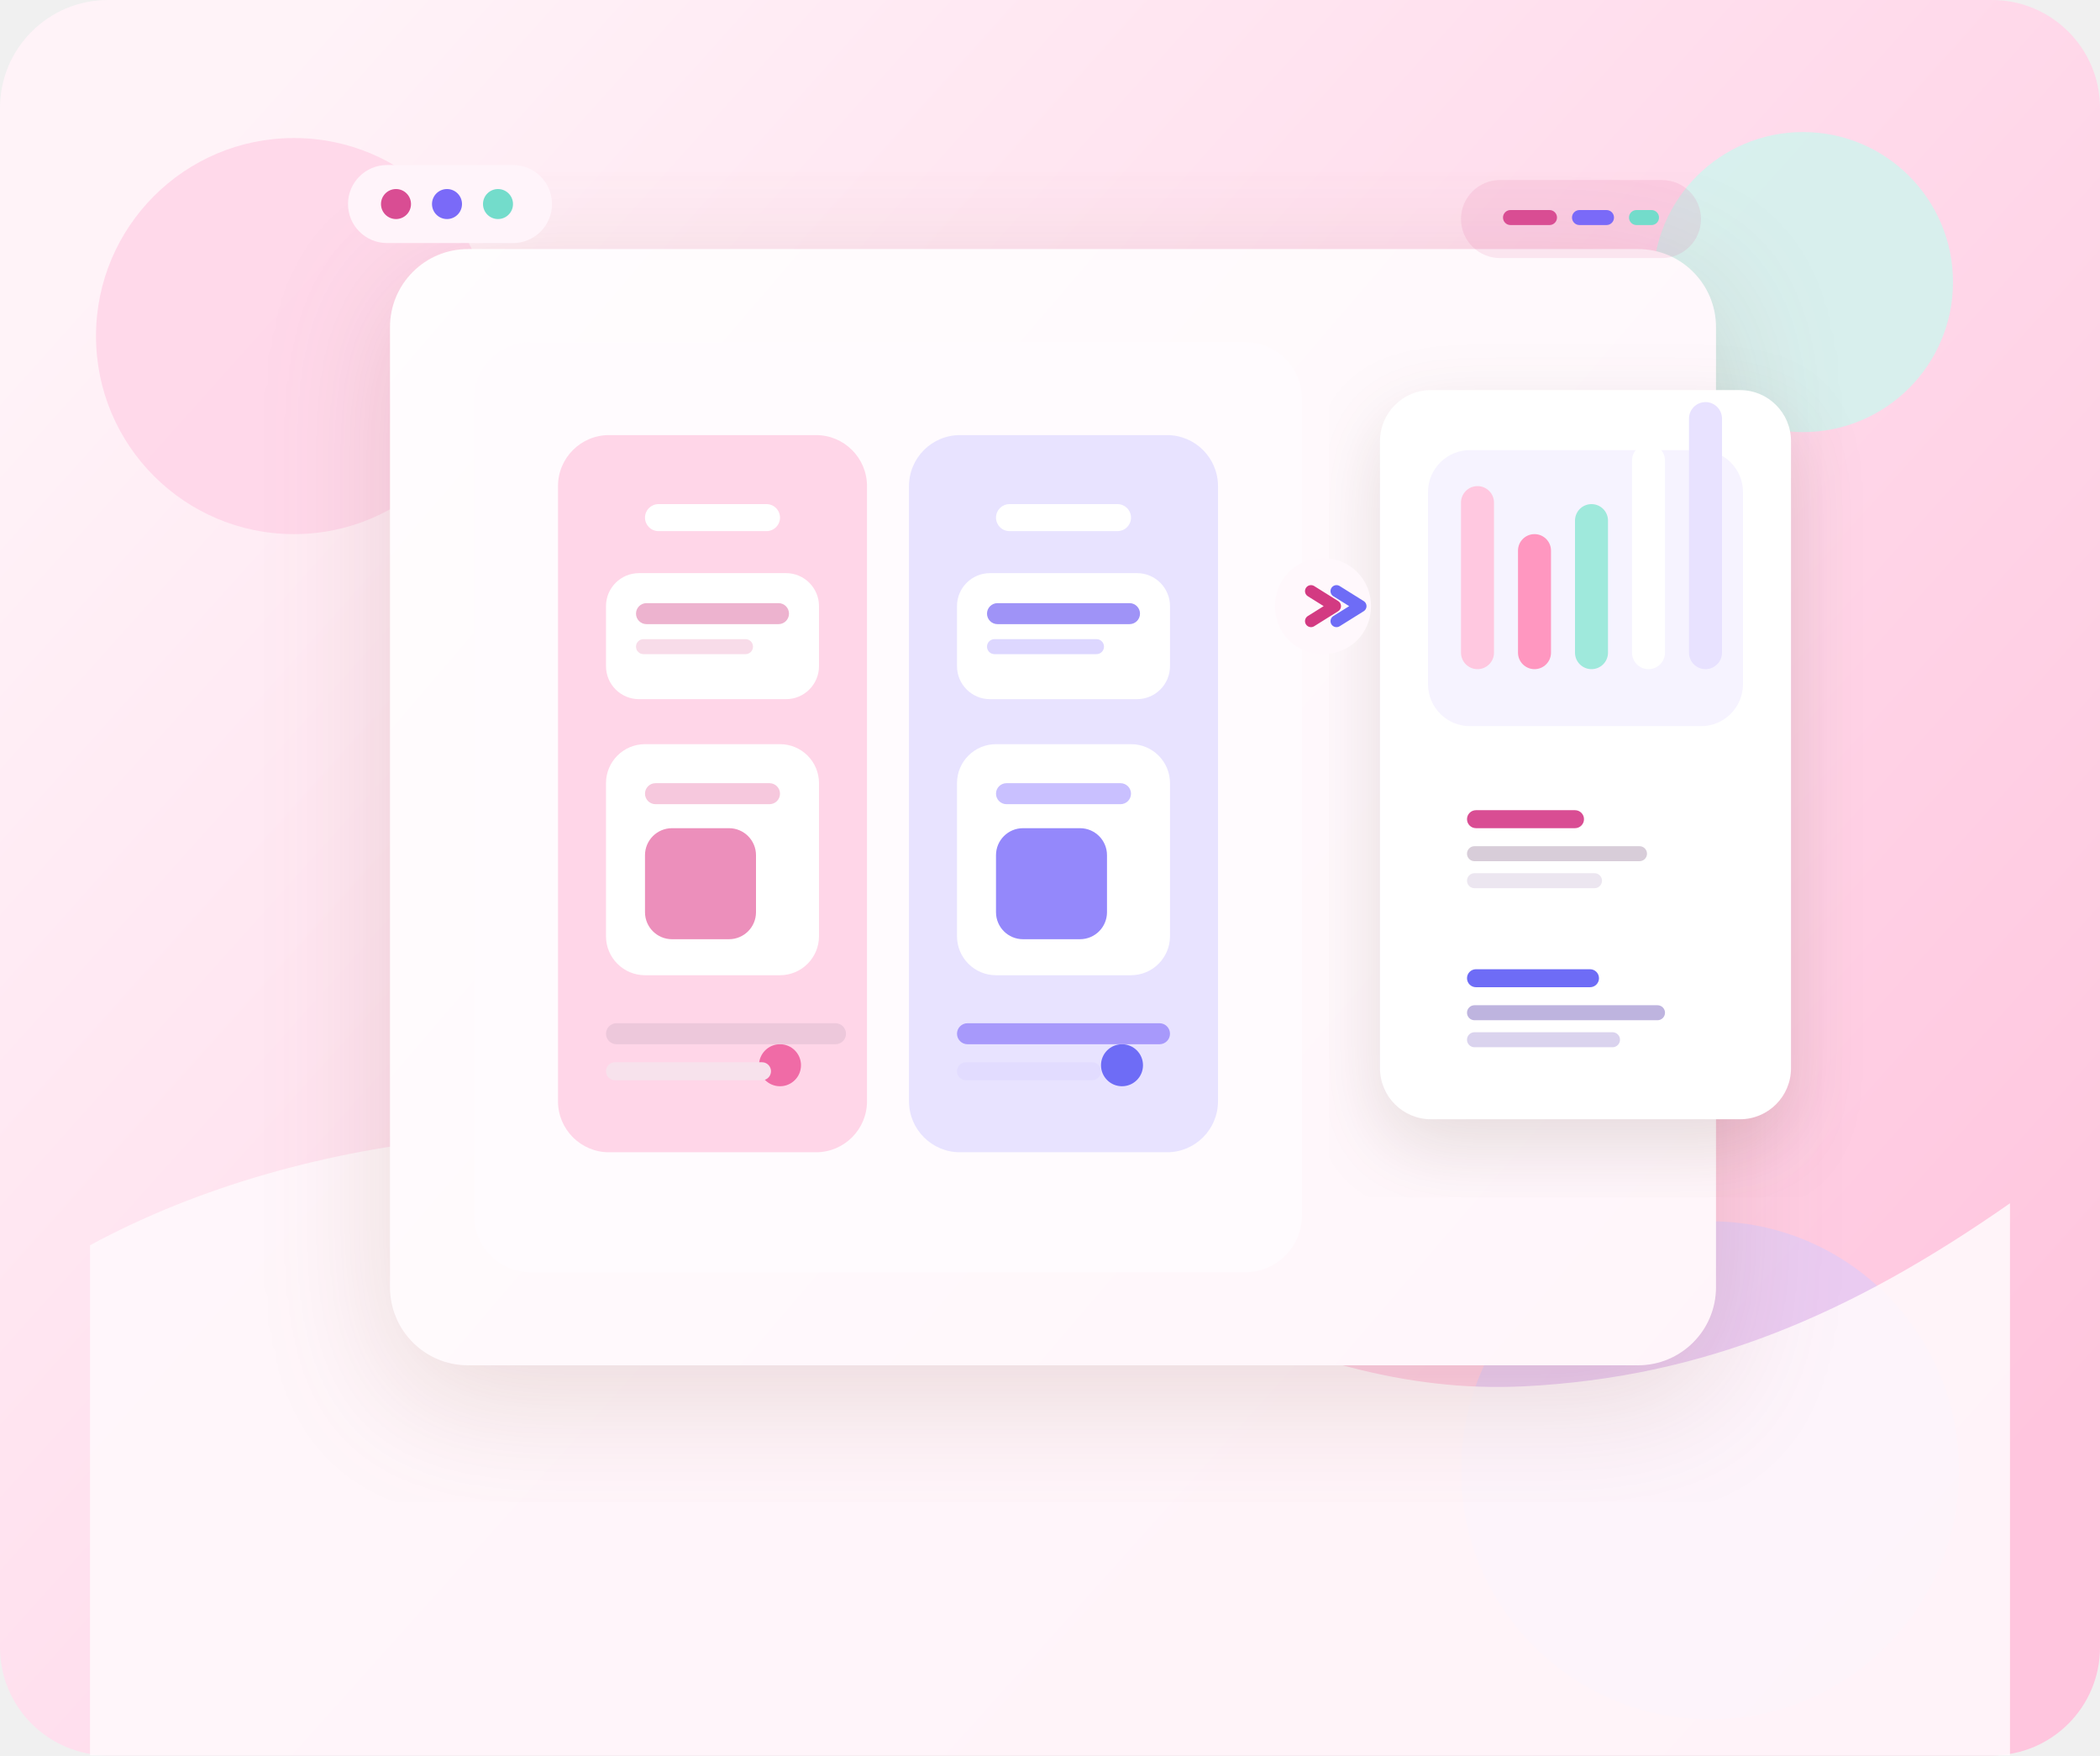
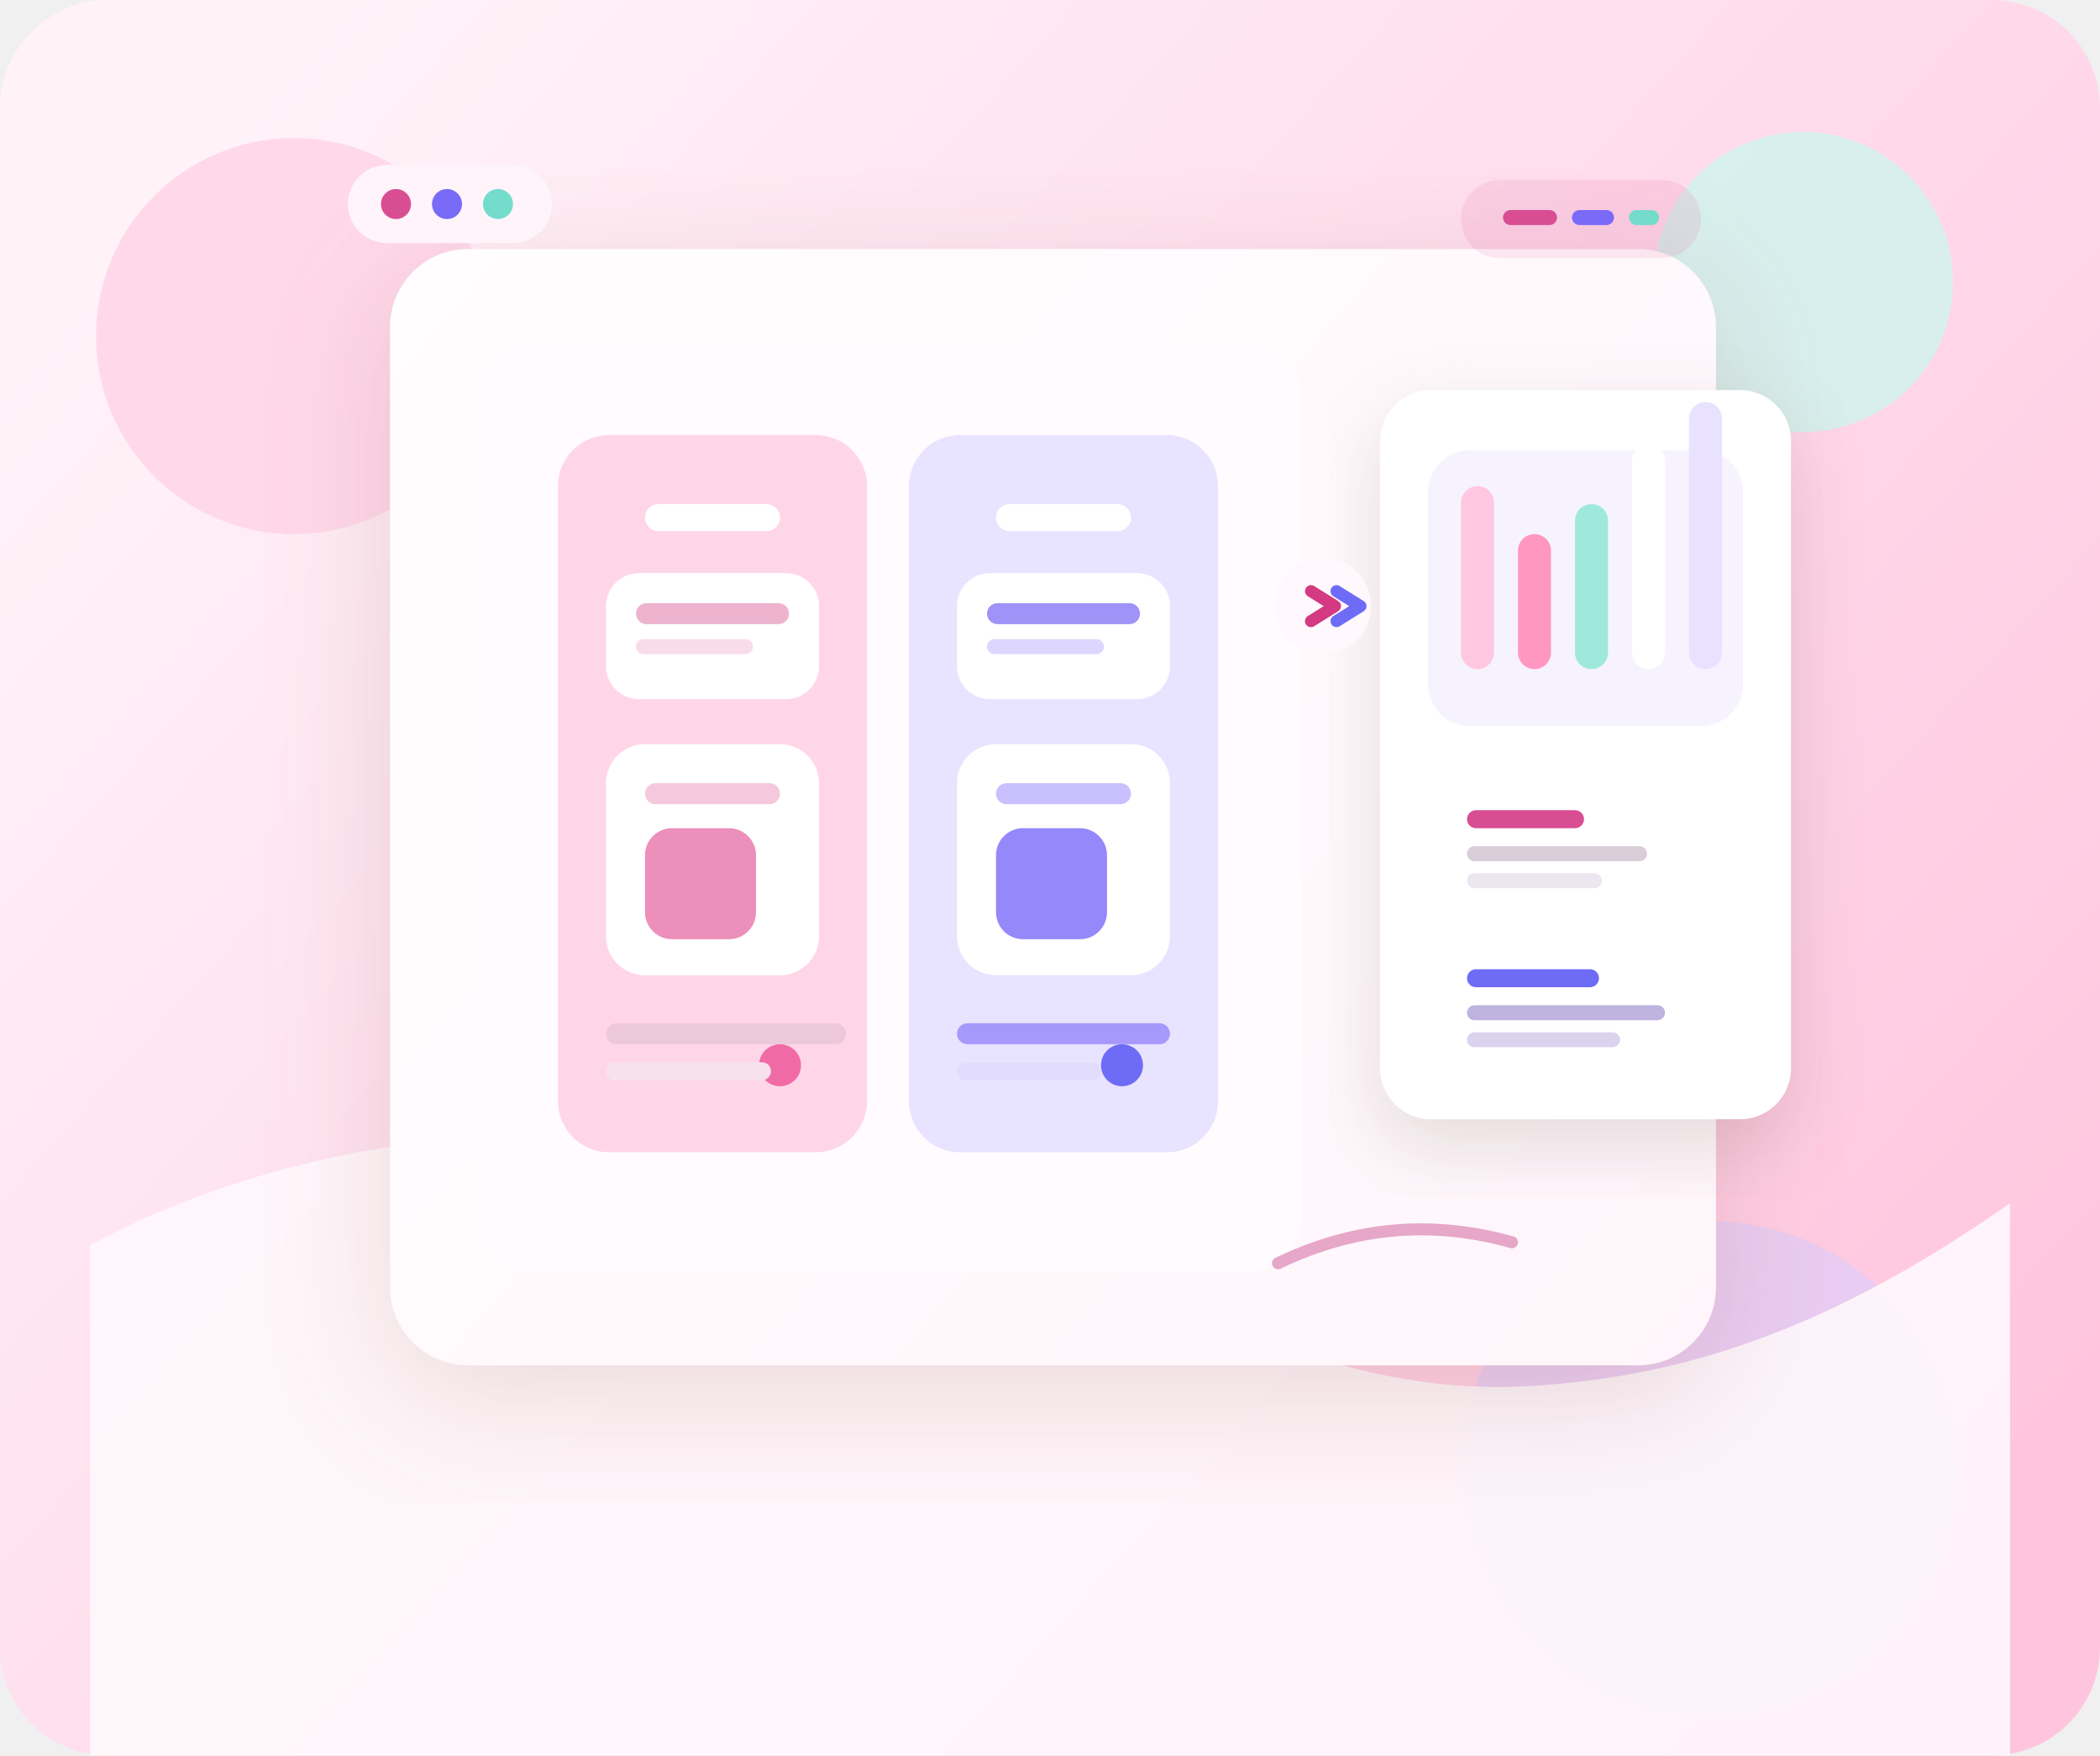
<svg xmlns="http://www.w3.org/2000/svg" width="1400" height="1170" viewBox="0 0 1400 1170" fill="none">
  <defs>
    <linearGradient id="bg" x1="138" y1="92" x2="1248" y2="1088" gradientUnits="userSpaceOnUse">
      <stop stop-color="#FFF3F8" />
      <stop offset="0.5" stop-color="#FFDCEC" />
      <stop offset="1" stop-color="#FFC5DE" />
    </linearGradient>
    <linearGradient id="board" x1="244" y1="158" x2="1160" y2="942" gradientUnits="userSpaceOnUse">
      <stop stop-color="#FFFDFE" />
      <stop offset="1" stop-color="#FFF5FA" />
    </linearGradient>
    <filter id="shadowLg" x="176" y="115" width="1052" height="886" filterUnits="userSpaceOnUse" color-interpolation-filters="sRGB">
      <feFlood flood-opacity="0" result="BackgroundImageFix" />
      <feColorMatrix in="SourceAlpha" type="matrix" values="0 0 0 0 0 0 0 0 0 0 0 0 0 0 0 0 0 0 127 0" result="hardAlpha" />
      <feOffset dy="22" />
      <feGaussianBlur stdDeviation="42" />
      <feColorMatrix type="matrix" values="0 0 0 0 0.506 0 0 0 0 0.275 0 0 0 0 0.212 0 0 0 0.16 0" />
      <feBlend mode="normal" in2="BackgroundImageFix" result="effect1_dropShadow_0_1" />
      <feBlend mode="normal" in="SourceGraphic" in2="effect1_dropShadow_0_1" result="shape" />
    </filter>
    <filter id="shadowMd" x="886" y="216" width="356" height="582" filterUnits="userSpaceOnUse" color-interpolation-filters="sRGB">
      <feFlood flood-opacity="0" result="BackgroundImageFix" />
      <feColorMatrix in="SourceAlpha" type="matrix" values="0 0 0 0 0 0 0 0 0 0 0 0 0 0 0 0 0 0 127 0" result="hardAlpha" />
      <feOffset dy="18" />
      <feGaussianBlur stdDeviation="24" />
      <feColorMatrix type="matrix" values="0 0 0 0 0.302 0 0 0 0 0.196 0 0 0 0 0.149 0 0 0 0.14 0" />
      <feBlend mode="normal" in2="BackgroundImageFix" result="effect1_dropShadow_0_1" />
      <feBlend mode="normal" in="SourceGraphic" in2="effect1_dropShadow_0_1" result="shape" />
    </filter>
  </defs>
  <rect width="1400" height="1170" rx="72" fill="url(#bg)" />
  <circle cx="196" cy="224" r="132" fill="#FFD6E9" fill-opacity="0.9" />
  <circle cx="1202" cy="188" r="100" fill="#CFF4EE" fill-opacity="0.82" />
  <circle cx="1140" cy="980" r="166" fill="#D7CCFF" fill-opacity="0.52" />
  <path d="M60 830C204 752 402 734 564 780C736 828 854 932 1016 924C1136 918 1234 876 1340 802V1170H60V830Z" fill="#FFF8FC" fill-opacity="0.9" />
  <g filter="url(#shadowLg)">
    <rect x="260" y="166" width="884" height="744" rx="52" fill="url(#board)" />
  </g>
  <rect x="316" y="228" width="552" height="620" rx="38" fill="#FFFBFE" />
  <rect x="372" y="290" width="206" height="478" rx="34" fill="#FFD6E8" />
  <rect x="606" y="290" width="206" height="478" rx="34" fill="#E8E3FF" />
  <rect x="430" y="336" width="90" height="18" rx="9" fill="#FFFFFF" />
  <rect x="664" y="336" width="90" height="18" rx="9" fill="#FFFFFF" />
  <rect x="404" y="382" width="142" height="84" rx="22" fill="#FFFFFF" />
  <rect x="638" y="382" width="142" height="84" rx="22" fill="#FFFFFF" />
  <rect x="424" y="402" width="102" height="14" rx="7" fill="#EDB3CF" />
  <rect x="424" y="426" width="78" height="10" rx="5" fill="#F8DCE9" />
  <rect x="658" y="402" width="102" height="14" rx="7" fill="#9F93F7" />
  <rect x="658" y="426" width="78" height="10" rx="5" fill="#DDD7FF" />
  <rect x="404" y="496" width="142" height="154" rx="26" fill="#FFFFFF" />
  <rect x="638" y="496" width="142" height="154" rx="26" fill="#FFFFFF" />
  <rect x="430" y="522" width="90" height="14" rx="7" fill="#F6C8DD" />
  <rect x="430" y="552" width="74" height="74" rx="18" fill="#EC8FBB" />
  <rect x="664" y="522" width="90" height="14" rx="7" fill="#C9C0FF" />
  <rect x="664" y="552" width="74" height="74" rx="18" fill="#9488FB" />
  <circle cx="520" cy="710" r="14" fill="#F06BA6" />
  <circle cx="748" cy="710" r="14" fill="#6E6CF6" />
  <rect x="404" y="682" width="160" height="14" rx="7" fill="#EDC8DB" />
  <rect x="638" y="682" width="142" height="14" rx="7" fill="#A799FB" />
  <rect x="404" y="708" width="110" height="12" rx="6" fill="#F7E2EC" />
  <rect x="638" y="708" width="96" height="12" rx="6" fill="#E2DCFF" />
  <g filter="url(#shadowMd)">
    <rect x="920" y="260" width="274" height="486" rx="34" fill="#FFFFFF" />
  </g>
  <rect x="952" y="300" width="210" height="184" rx="28" fill="#F6F3FF" />
  <rect x="974" y="324" width="22" height="122" rx="11" fill="#FFC8E0" />
  <rect x="1012" y="356" width="22" height="90" rx="11" fill="#FF97C0" />
  <rect x="1050" y="336" width="22" height="110" rx="11" fill="#9FE9DC" />
  <rect x="1088" y="296" width="22" height="150" rx="11" fill="#FFFFFF" />
  <rect x="1126" y="268" width="22" height="178" rx="11" fill="#E8E2FF" />
  <rect x="952" y="516" width="210" height="84" rx="24" fill="#FFFFFF" />
  <rect x="978" y="540" width="78" height="12" rx="6" fill="#D94D93" />
  <rect x="978" y="564" width="120" height="10" rx="5" fill="#D8CDD9" />
  <rect x="978" y="582" width="90" height="10" rx="5" fill="#ECE6F0" />
  <rect x="952" y="622" width="210" height="92" rx="24" fill="#FFFFFF" />
  <rect x="978" y="646" width="88" height="12" rx="6" fill="#6E6CF6" />
  <rect x="978" y="670" width="132" height="10" rx="5" fill="#BEB4DF" />
  <rect x="978" y="688" width="102" height="10" rx="5" fill="#DAD3EE" />
  <rect x="232" y="110" width="136" height="52" rx="26" fill="#FFF4FA" />
  <circle cx="264" cy="136" r="10" fill="#D94D93" />
  <circle cx="298" cy="136" r="10" fill="#7A6AF8" />
  <circle cx="332" cy="136" r="10" fill="#73DCCB" />
  <rect x="974" y="120" width="160" height="52" rx="26" fill="#D94D93" fill-opacity="0.12" />
  <rect x="1002" y="140" width="36" height="10" rx="5" fill="#D94D93" />
  <rect x="1048" y="140" width="28" height="10" rx="5" fill="#7A6AF8" />
  <rect x="1086" y="140" width="20" height="10" rx="5" fill="#73DCCB" />
  <path d="M882 372C900 372 914 386 914 404C914 422 900 436 882 436C864 436 850 422 850 404C850 386 864 372 882 372Z" fill="#FFF8FC" />
  <path d="M874 394L890 404L874 414" stroke="#D33A82" stroke-width="8" stroke-linecap="round" stroke-linejoin="round" />
  <path d="M891 394L907 404L891 414" stroke="#6E6CF6" stroke-width="8" stroke-linecap="round" stroke-linejoin="round" />
+   <path d="M852 842C906 816 958 814 1008 828" stroke="#E6A7C8" stroke-width="8" stroke-linecap="round" />
</svg>
